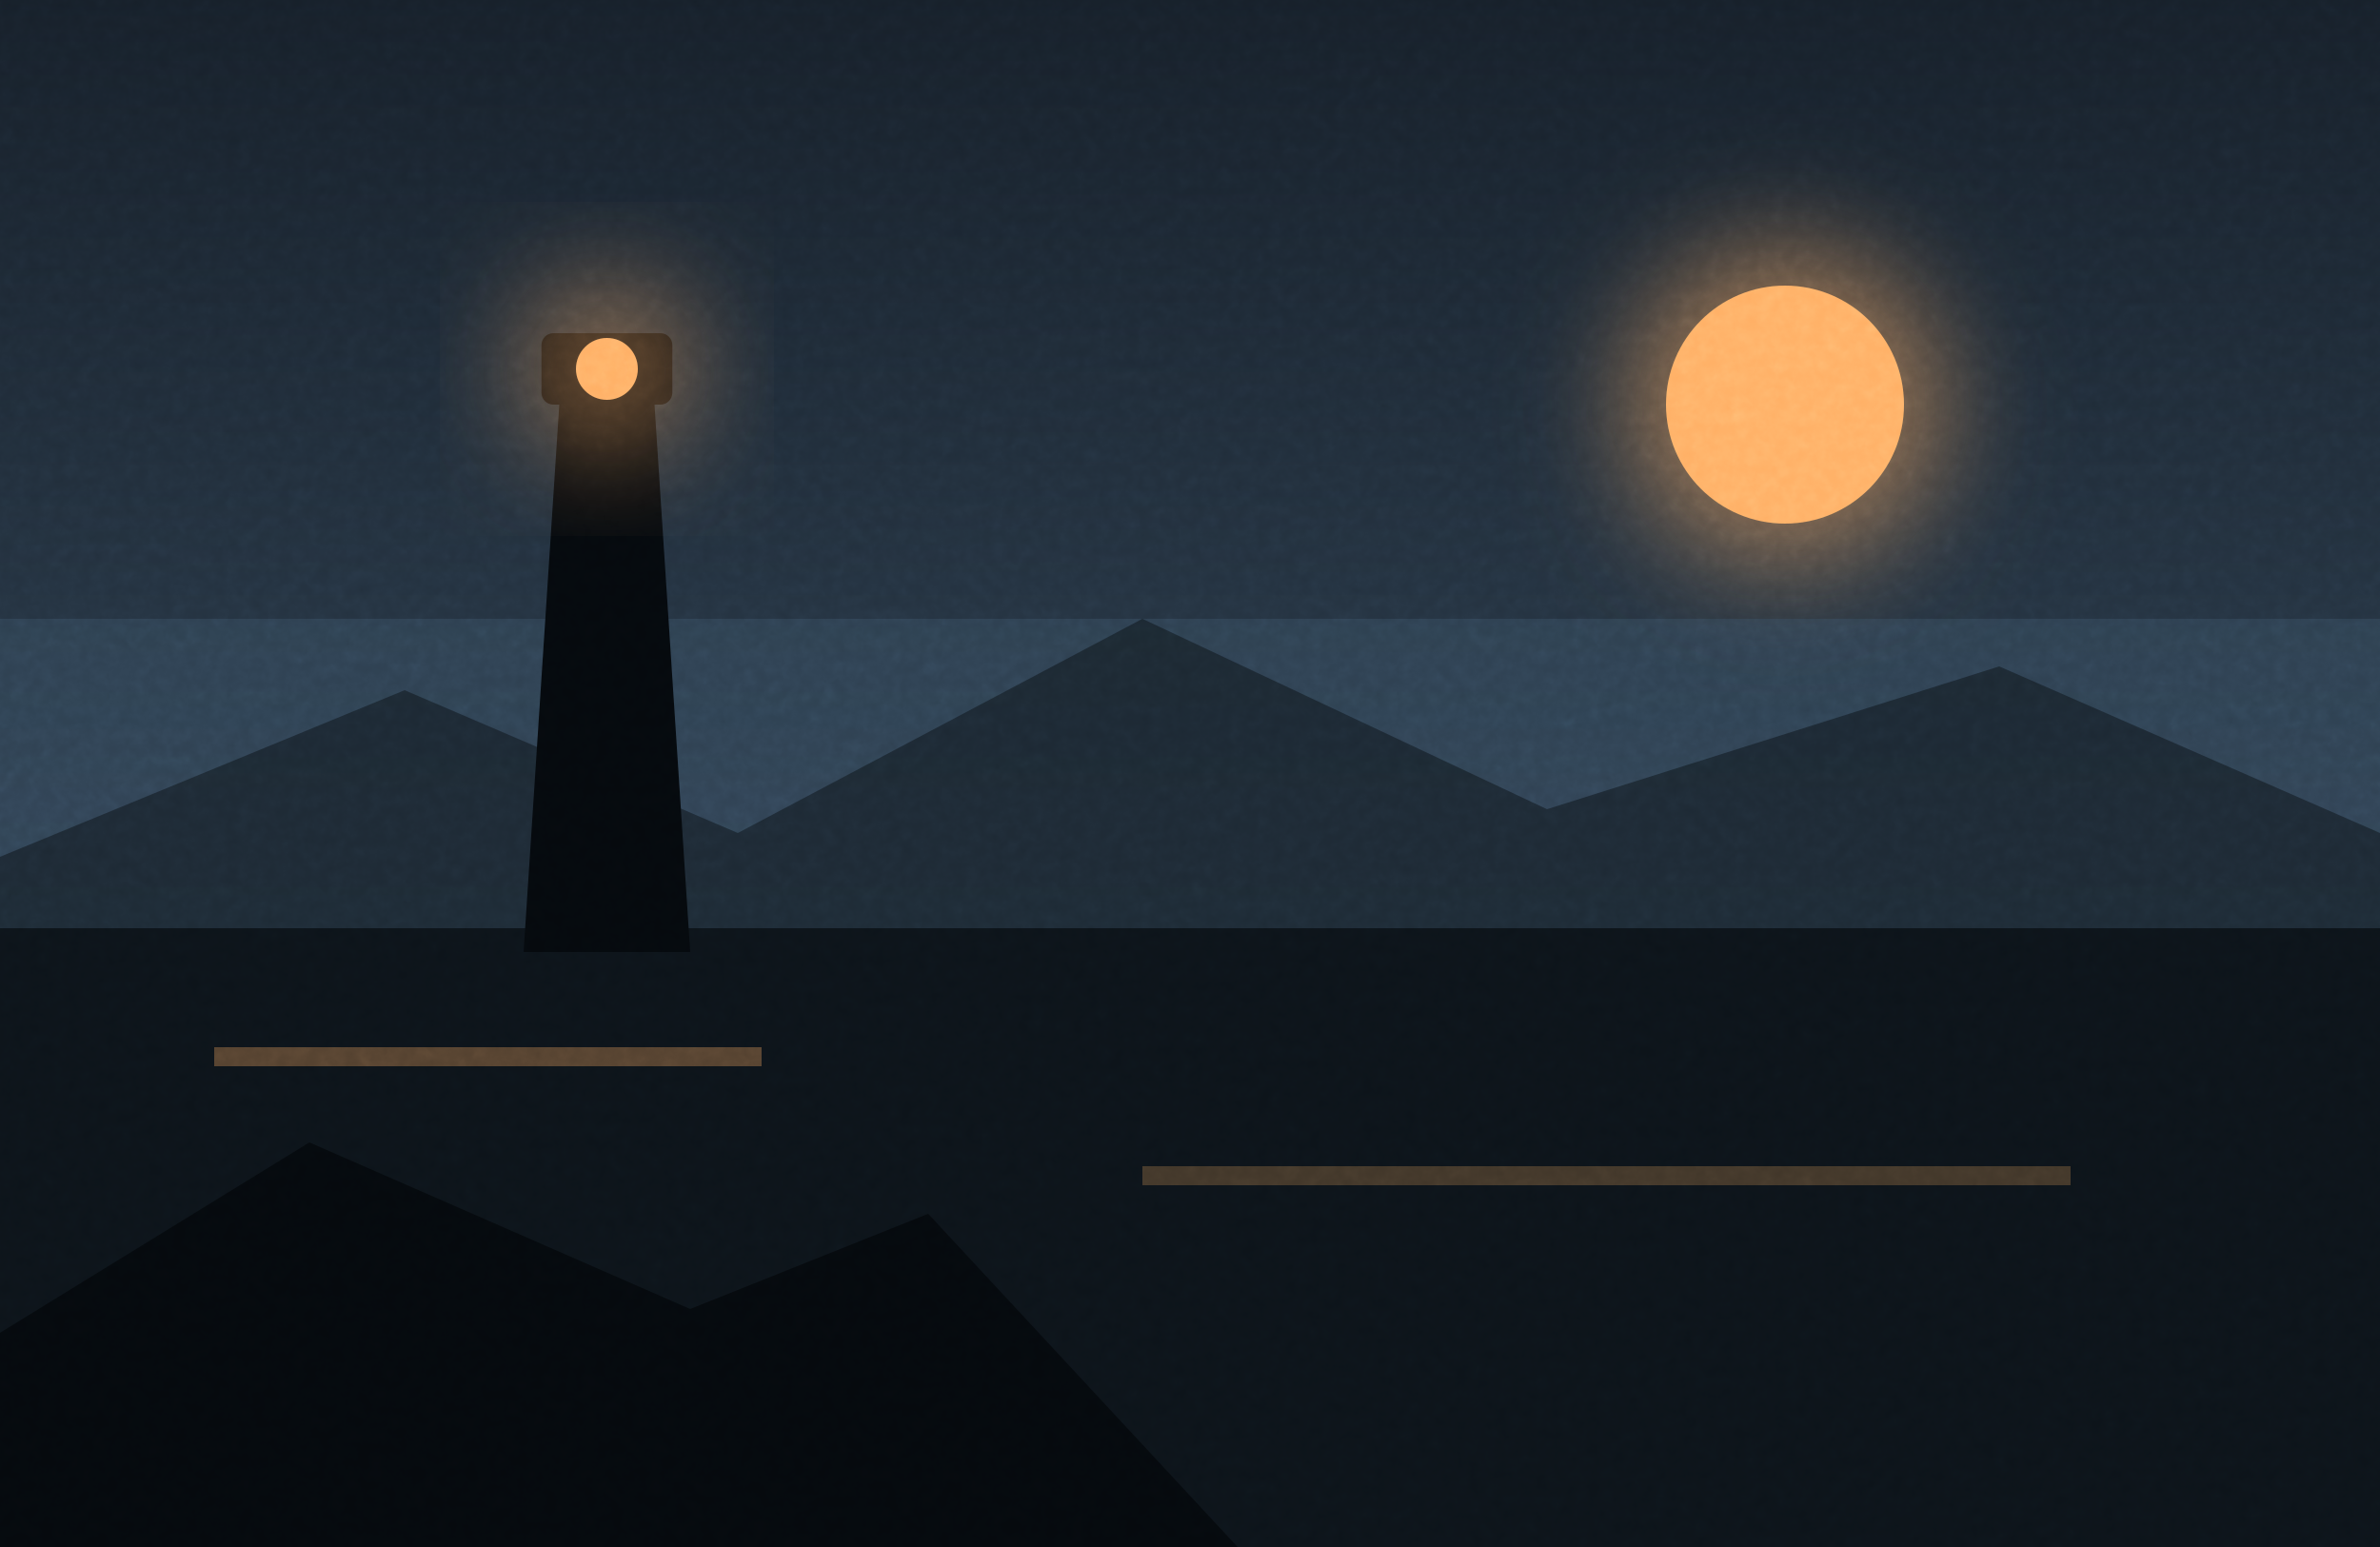
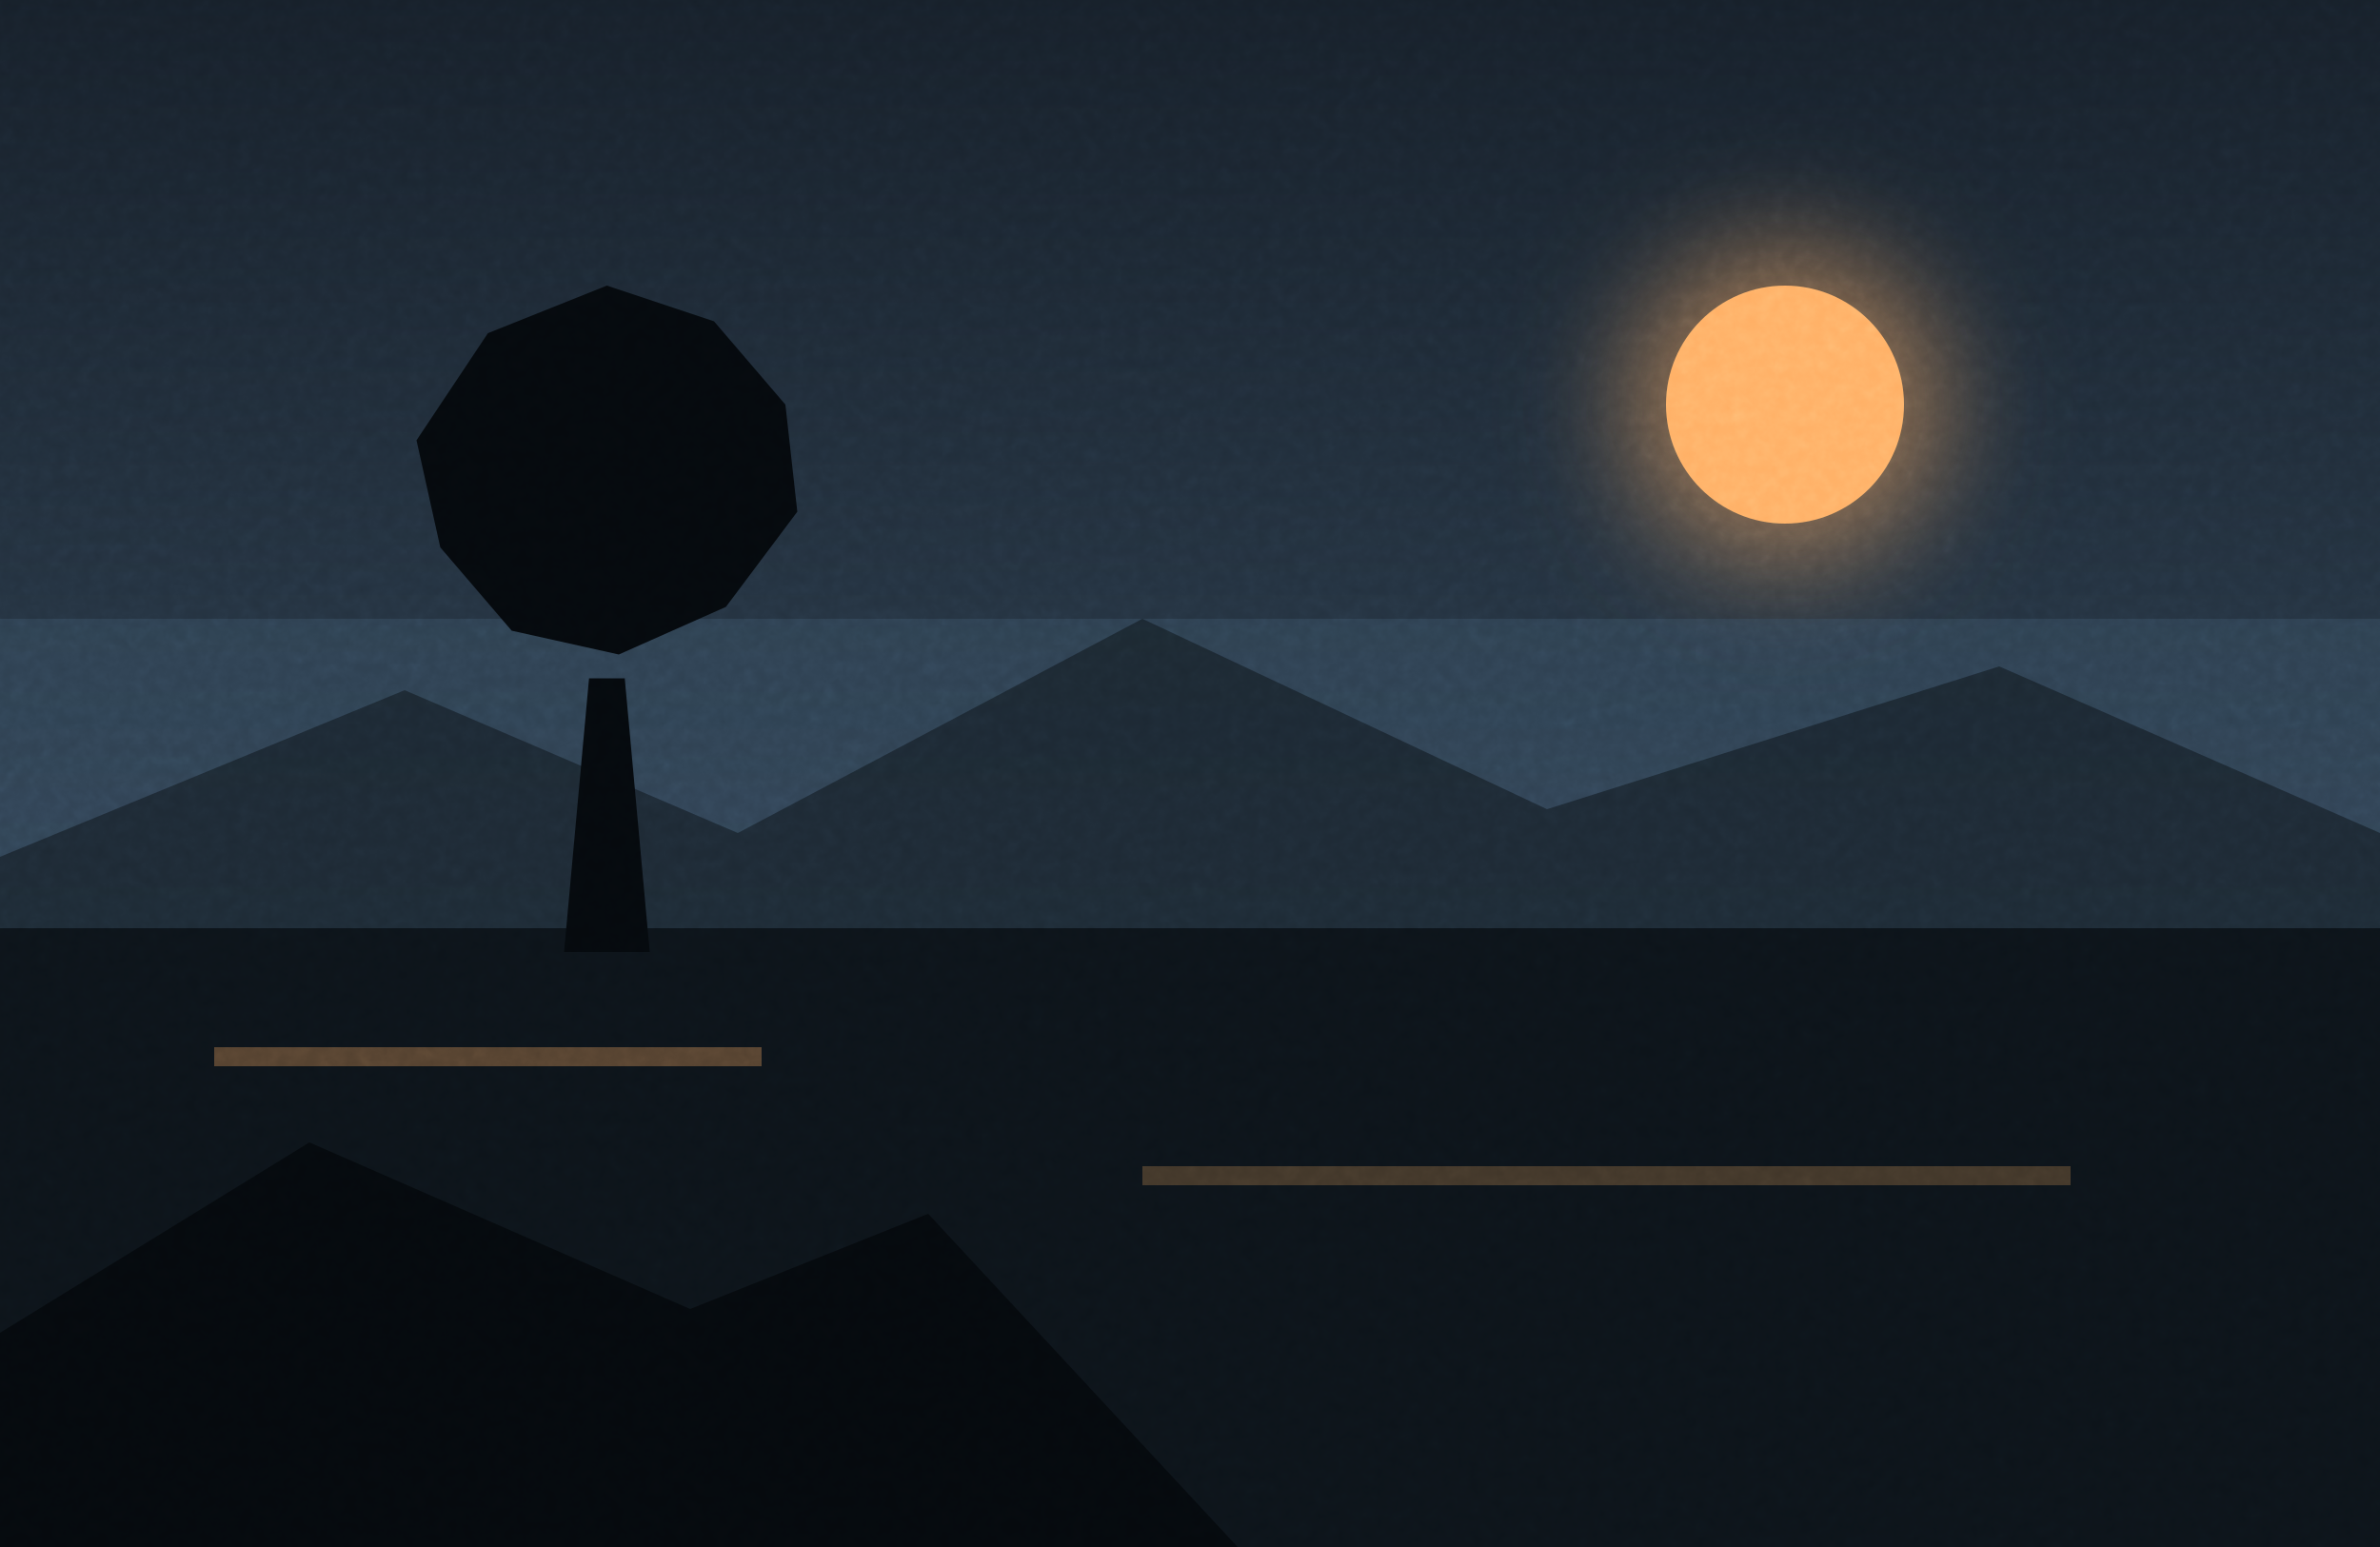
<svg xmlns="http://www.w3.org/2000/svg" viewBox="0 0 200 130" preserveAspectRatio="xMidYMid slice">
  <defs>
    <linearGradient id="skyga1" x1="0" y1="0" x2="0" y2="1">
      <stop offset="0" stop-color="#17202a" />
      <stop offset="1" stop-color="#3a5064" />
    </linearGradient>
    <filter id="grga1">
      <feTurbulence type="fractalNoise" baseFrequency="0.9" numOctaves="3" />
      <feColorMatrix type="saturate" values="0" />
    </filter>
    <filter id="blga1" x="-50%" y="-50%" width="200%" height="200%">
      <feGaussianBlur stdDeviation="5" />
    </filter>
  </defs>
  <rect width="200" height="130" fill="url(#skyga1)" />
  <circle cx="150" cy="34" r="13" fill="#ffb066" opacity=".55" filter="url(#blga1)" />
  <circle cx="150" cy="34" r="10" fill="#ffb066" />
  <rect x="0" y="52" width="200" height="26" fill="#3a5064" opacity=".45" />
  <polygon points="0,72 34,58 62,70 96,52 130,68 168,56 200,70 200,82 0,82" fill="#060a0e" opacity=".45" />
  <rect x="0" y="78" width="200" height="52" fill="#0d141a" />
  <rect x="18" y="88" width="46" height="1.6" fill="#ffb066" opacity="0.3" />
  <rect x="96" y="98" width="78" height="1.6" fill="#ffb066" opacity="0.22" />
  <rect x="18" y="110" width="34" height="1.6" fill="#ffb066" opacity="0.16" />
-   <polygon points="44,80 47,34 55,34 58,80" fill="#060a0e" />
-   <rect x="45.5" y="28" width="11" height="6" rx="1" fill="#060a0e" />
-   <circle cx="51" cy="31" r="2.6" fill="#ffb066" />
-   <circle cx="51" cy="31" r="7" fill="#ffb066" opacity=".5" filter="url(#blga1)" />
+   <polygon points="47.4,80 49.5,57 52.5,57 54.6,80" fill="#060a0e" />
+   <polygon points="51,24 60,27 66,34 67,43 61,51 52,55 43,53 37,46 35,37 41,28" fill="#060a0e" />
  <polygon points="0,112 26,96 58,110 78,102 104,130 0,130" fill="#060a0e" />
  <rect width="200" height="130" filter="url(#grga1)" opacity="0.24" style="mix-blend-mode:overlay" />
</svg>
